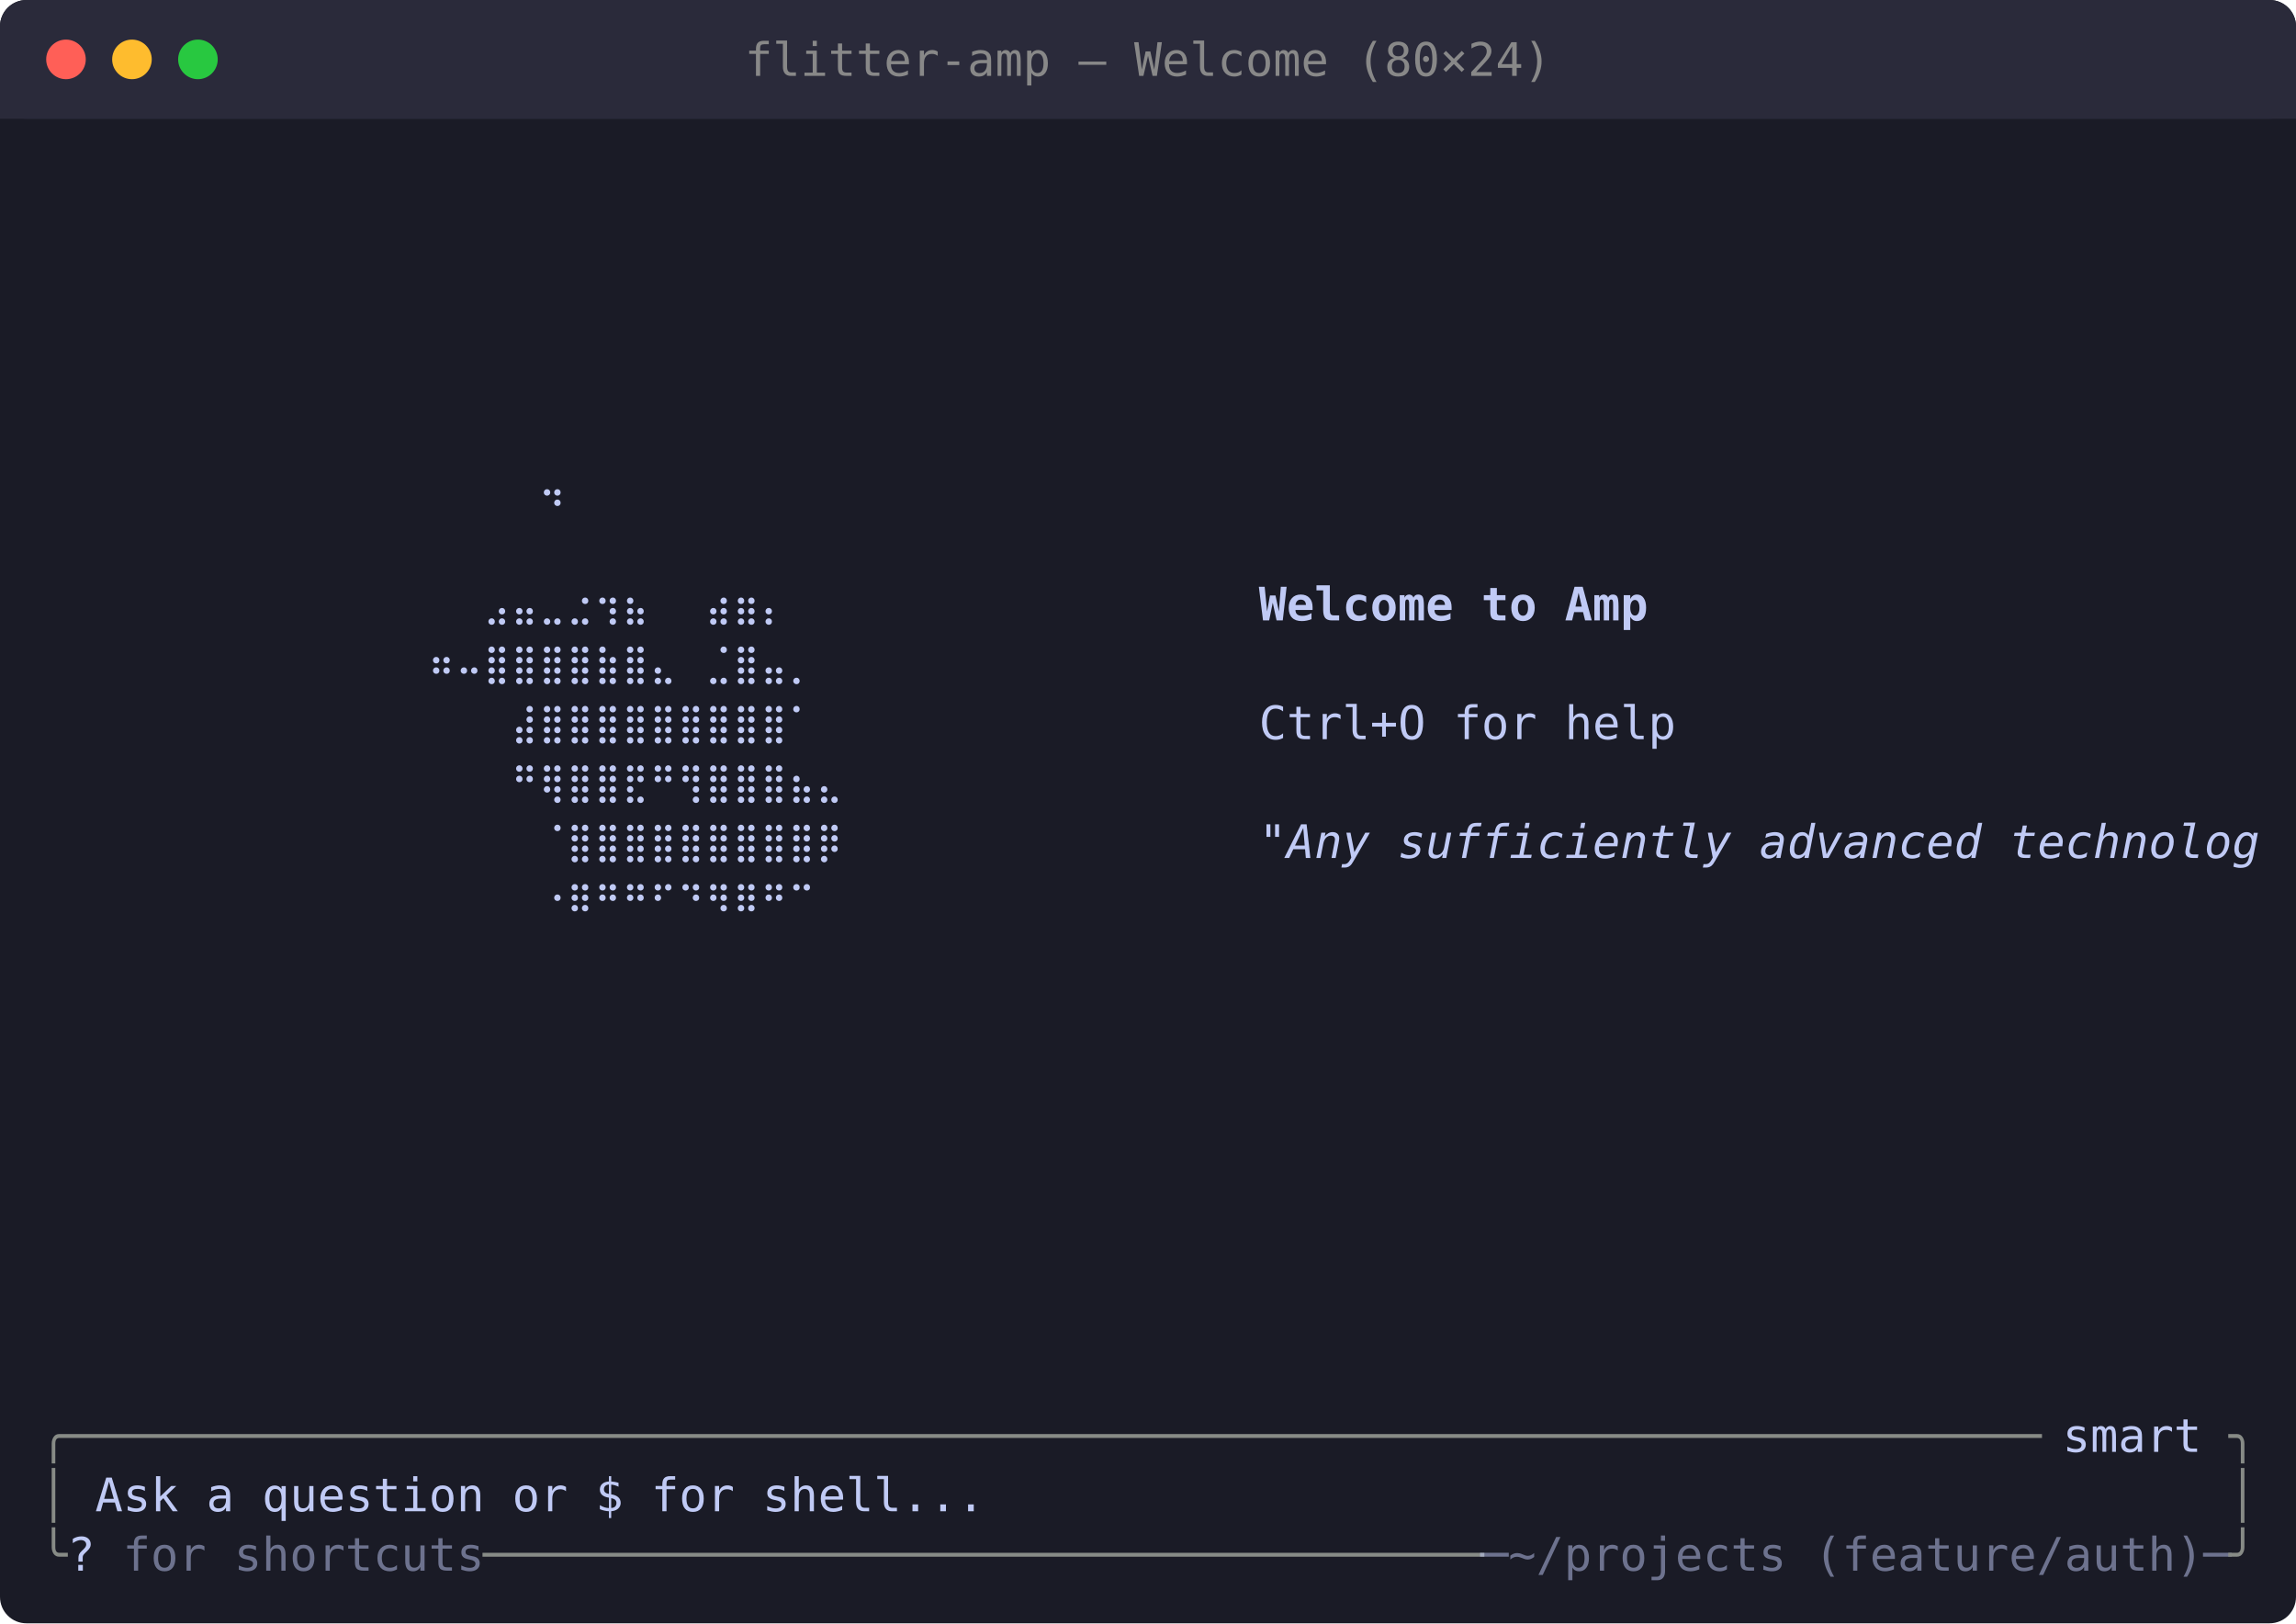
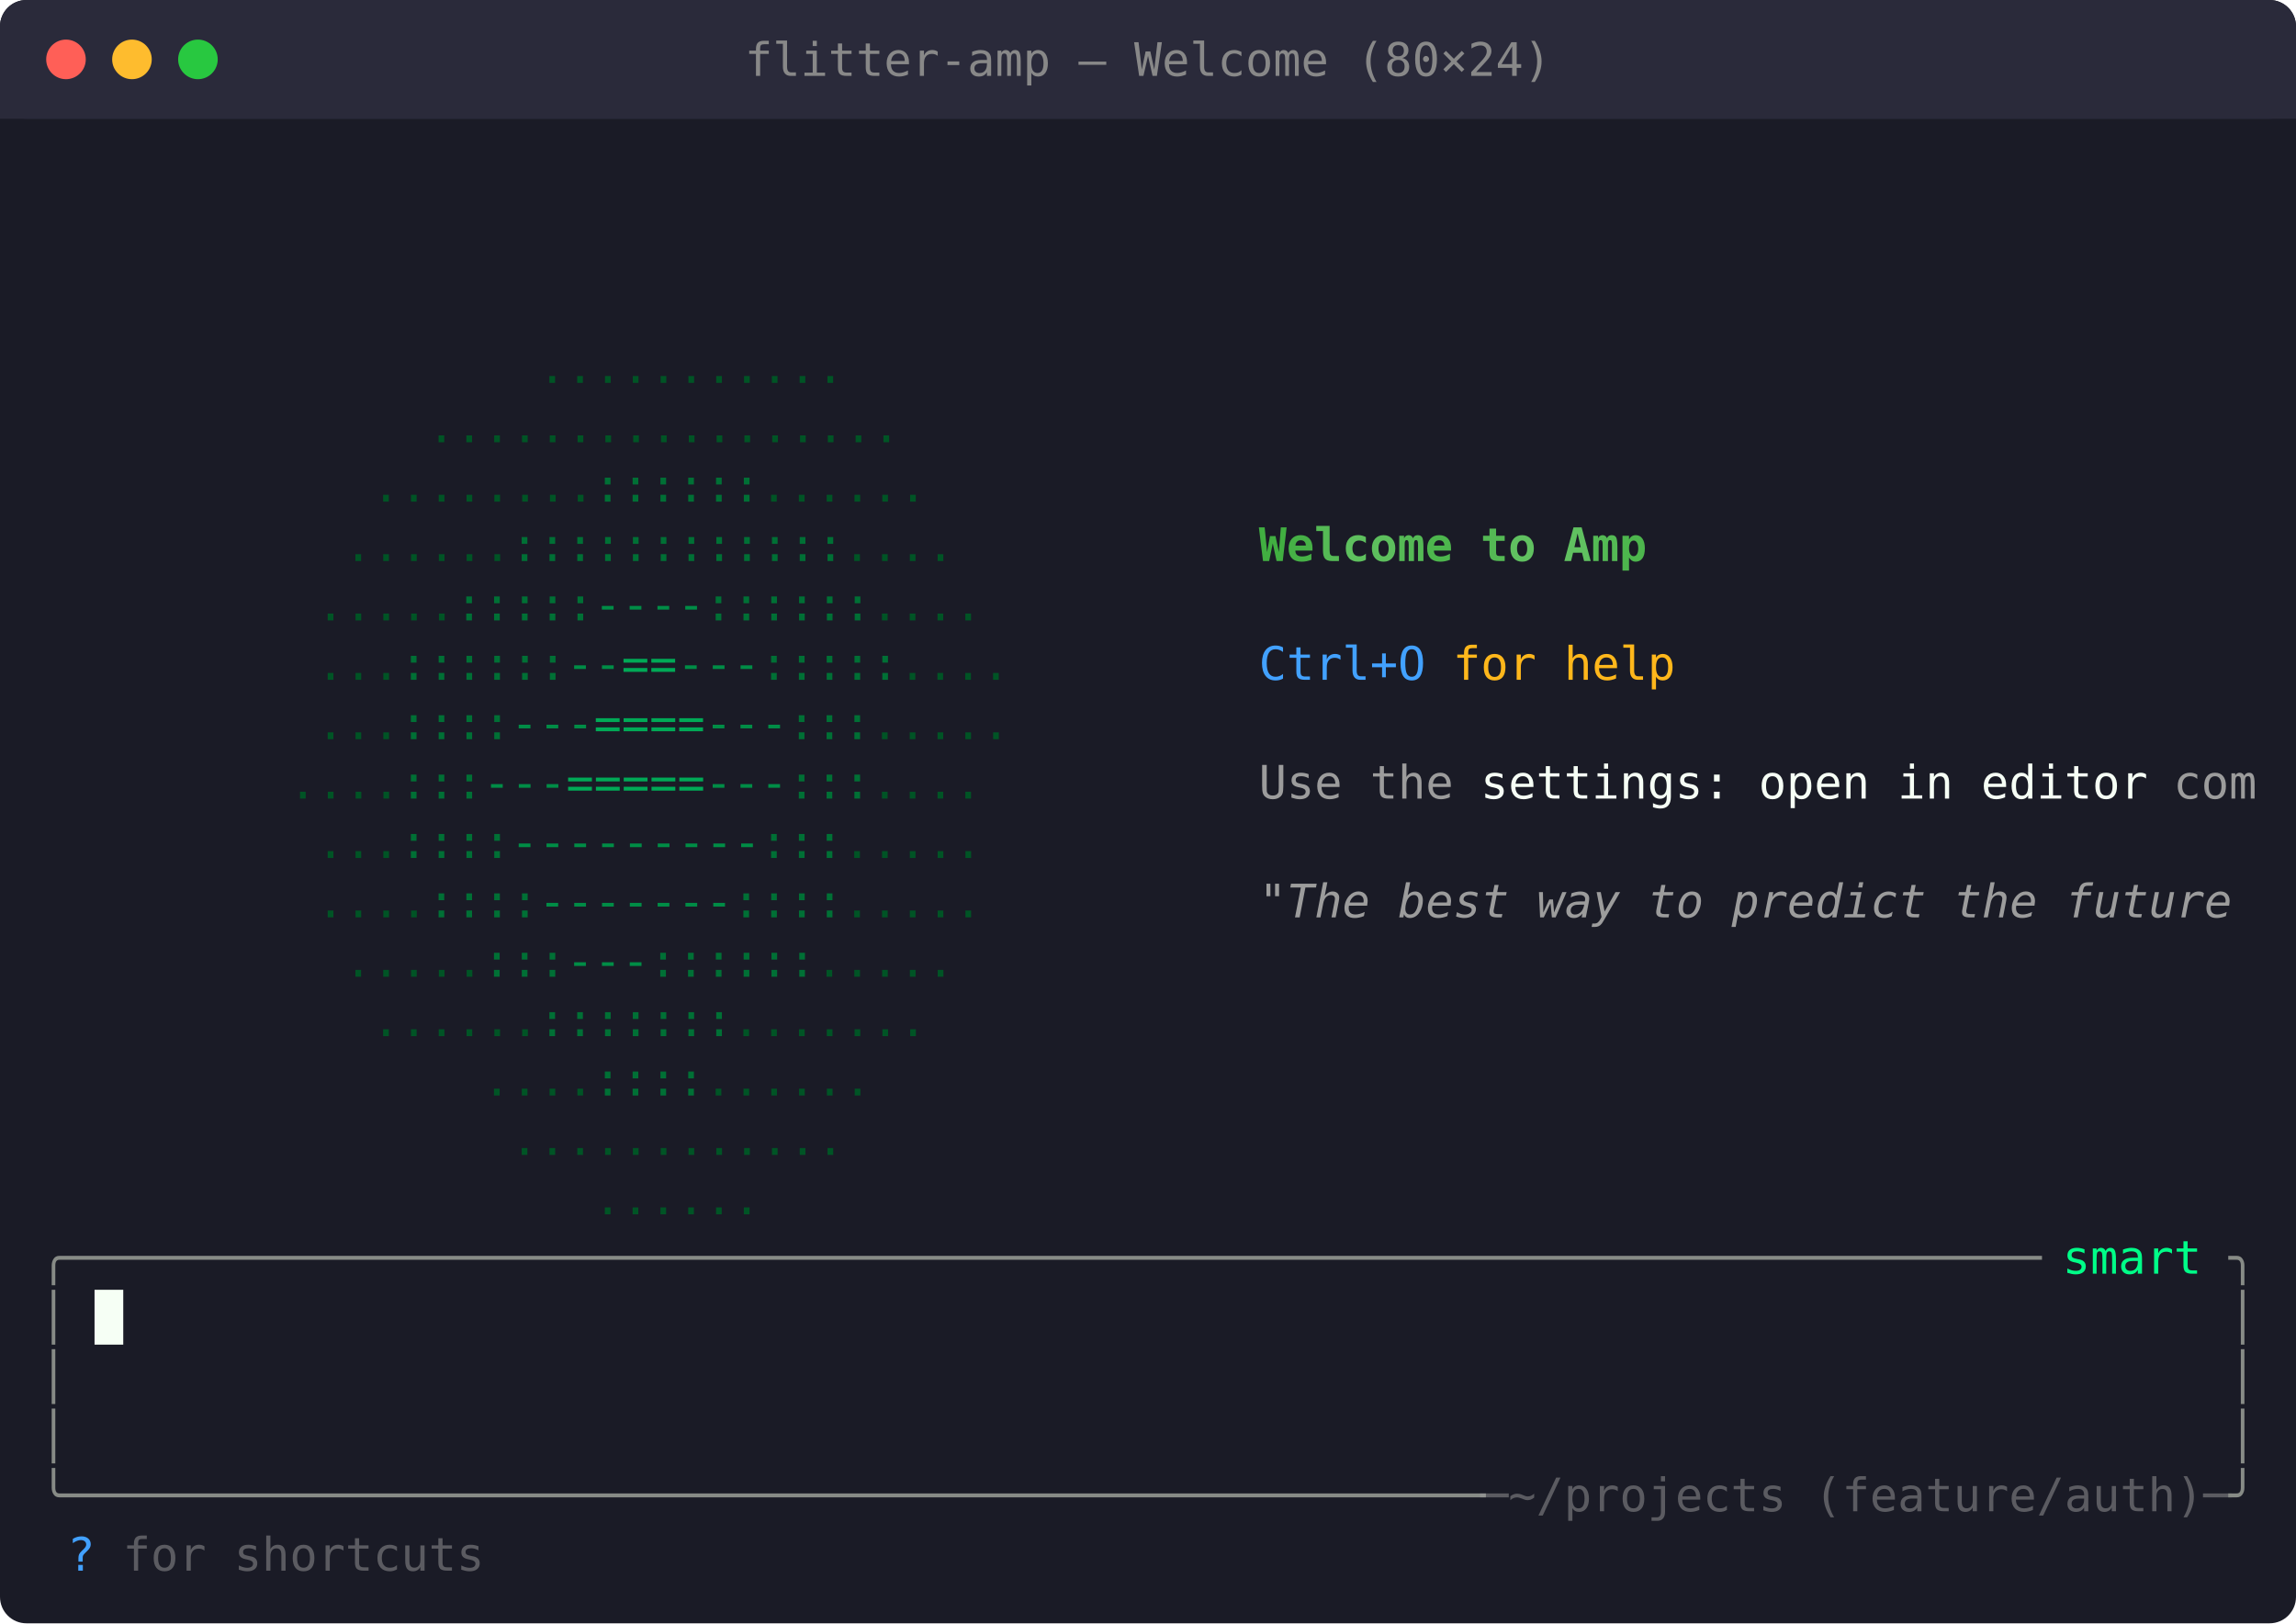
<svg xmlns="http://www.w3.org/2000/svg" viewBox="0 0 696 492" width="696" height="492">
  <defs>
    <style>text { font-family: JetBrains Mono, Menlo, Consolas, monospace; font-size: 14px; }</style>
  </defs>
  <rect width="696" height="492" fill="#1a1b26" rx="8" ry="8" />
  <rect x="0" y="0" width="696" height="36" fill="#2a2a3a" rx="8" ry="8" />
  <rect x="0" y="18" width="696" height="18" fill="#2a2a3a" />
  <circle cx="20" cy="18" r="6" fill="#ff5f57" />
  <circle cx="40" cy="18" r="6" fill="#febc2e" />
  <circle cx="60" cy="18" r="6" fill="#28c840" />
  <text x="348" y="23" text-anchor="middle" font-family="JetBrains Mono, Menlo, Consolas, monospace" font-size="12" fill="#888">flitter-amp — Welcome (80×24)</text>
-   <text x="12" y="152.04" style="fill:#c0caf5" xml:space="preserve">                  ⢤                                                             </text>
-   <text x="12" y="188.04" style="fill:#c0caf5" xml:space="preserve">                ⣠⣤⣀⣐⢲⣦  ⣴⣶⡄                 </text>
-   <text x="381.6" y="188.04" style="fill:#c0caf5;font-weight:bold" xml:space="preserve">Welcome to Amp</text>
-   <text x="12" y="206.04" style="fill:#c0caf5" xml:space="preserve">              ⠶⠤⣿⣿⣿⣿⣷⣿⣄ ⣈⣿⣤⡀                                                    </text>
-   <text x="12" y="224.04" style="fill:#c0caf5" xml:space="preserve">                 ⣼⣿⣿⣿⣿⣿⣿⣿⣿⣿⠁                Ctrl+O for help                     </text>
-   <text x="12" y="242.04" style="fill:#c0caf5" xml:space="preserve">                 ⠛⢿⣿⣿⣟⠛⢻⣿⣿⣿⣦⣄                                                   </text>
-   <text x="12" y="260.04" style="fill:#c0caf5" xml:space="preserve">                  ⠈⣿⣿⣿⣿⣿⣿⣿⣿⣿⡿               </text>
-   <text x="381.6" y="260.04" style="fill:#c0caf5;font-style:italic" xml:space="preserve">"Any sufficiently advanced technolog</text>
-   <text x="12" y="278.04" style="fill:#c0caf5" xml:space="preserve">                  ⠐⠿⠛⠛⠋⠙⠻⠿⠛⠉                                                    </text>
-   <text x="12" y="440.04" style="fill:#878b86" xml:space="preserve">╭───────────────────────────────────────────────────────────────────────</text>
-   <text x="616.8" y="440.04" style="fill:#c0caf5" xml:space="preserve"> smart </text>
-   <text x="675.6" y="440.04" style="fill:#878b86" xml:space="preserve">╮</text>
-   <text x="12" y="458.04" style="fill:#878b86" xml:space="preserve">│</text>
-   <text x="20.4" y="458.04" style="fill:#c0caf5" xml:space="preserve"> Ask a question or $ for shell...                                             </text>
-   <text x="675.6" y="458.04" style="fill:#878b86" xml:space="preserve">│</text>
-   <text x="12" y="476.04" style="fill:#878b86" xml:space="preserve">╰</text>
-   <text x="20.4" y="476.04" style="fill:#c0caf5" xml:space="preserve">?</text>
-   <text x="28.8" y="476.04" style="fill:#c0caf5;opacity:0.5" xml:space="preserve"> for shortcuts</text>
-   <text x="146.4" y="476.04" style="fill:#878b86" xml:space="preserve">────────────────────────────────────</text>
-   <text x="448.8" y="476.04" style="fill:#c0caf5;opacity:0.5" xml:space="preserve">─~/projects (feature/auth)─</text>
-   <text x="675.6" y="476.04" style="fill:#878b86" xml:space="preserve">╯</text>
+   <text x="163.2" y="116.04" style="fill:#005425" xml:space="preserve">...........</text>
+   <text x="129.6" y="134.04" style="fill:#005425" xml:space="preserve">.................</text>
+   <text x="112.8" y="152.04" style="fill:#005425" xml:space="preserve">........</text>
+   <text x="180" y="152.04" style="fill:#007035" xml:space="preserve">::::::</text>
+   <text x="230.4" y="152.04" style="fill:#005425" xml:space="preserve">......</text>
+   <text x="104.4" y="170.04" style="fill:#005425" xml:space="preserve">......</text>
+   <text x="154.8" y="170.04" style="fill:#007035" xml:space="preserve">::::::::::::</text>
+   <text x="255.6" y="170.04" style="fill:#005425" xml:space="preserve">....</text>
+   <text x="381.6" y="170.04" style="fill:#41ae41;font-weight:bold" xml:space="preserve">W</text>
+   <text x="390" y="170.04" style="fill:#46b146;font-weight:bold" xml:space="preserve">e</text>
+   <text x="398.4" y="170.04" style="fill:#55ba55;font-weight:bold" xml:space="preserve">l</text>
+   <text x="406.8" y="170.04" style="fill:#5ec05e;font-weight:bold" xml:space="preserve">c</text>
+   <text x="415.2" y="170.04" style="fill:#5dbf5d;font-weight:bold" xml:space="preserve">o</text>
+   <text x="423.6" y="170.04" style="fill:#55ba55;font-weight:bold" xml:space="preserve">m</text>
+   <text x="432" y="170.04" style="fill:#4db64d;font-weight:bold" xml:space="preserve">e</text>
+   <text x="448.8" y="170.04" style="fill:#54b954;font-weight:bold" xml:space="preserve">t</text>
+   <text x="457.2" y="170.04" style="fill:#60c160;font-weight:bold" xml:space="preserve">o</text>
+   <text x="474" y="170.04" style="fill:#60c160;font-weight:bold" xml:space="preserve">A</text>
+   <text x="482.4" y="170.04" style="fill:#54ba54;font-weight:bold" xml:space="preserve">m</text>
+   <text x="490.8" y="170.04" style="fill:#4db64d;font-weight:bold" xml:space="preserve">p</text>
+   <text x="96" y="188.04" style="fill:#005425" xml:space="preserve">.....</text>
+   <text x="138" y="188.04" style="fill:#007035" xml:space="preserve">:::::</text>
+   <text x="180" y="188.04" style="fill:#008d46" xml:space="preserve">----</text>
+   <text x="213.6" y="188.04" style="fill:#007035" xml:space="preserve">::::::</text>
+   <text x="264" y="188.04" style="fill:#005425" xml:space="preserve">....</text>
+   <text x="96" y="206.04" style="fill:#005425" xml:space="preserve">...</text>
+   <text x="121.2" y="206.04" style="fill:#007035" xml:space="preserve">::::::</text>
+   <text x="171.6" y="206.04" style="fill:#008d46" xml:space="preserve">--</text>
+   <text x="188.4" y="206.04" style="fill:#00a956" xml:space="preserve">==</text>
+   <text x="205.2" y="206.04" style="fill:#008d46" xml:space="preserve">---</text>
+   <text x="230.4" y="206.04" style="fill:#007035" xml:space="preserve">:::::</text>
+   <text x="272.4" y="206.04" style="fill:#005425" xml:space="preserve">....</text>
+   <text x="381.6" y="206.04" style="fill:#42a1ff" xml:space="preserve">Ctrl+O</text>
+   <text x="432" y="206.04" style="fill:#ffb71b" xml:space="preserve"> for help</text>
+   <text x="96" y="224.04" style="fill:#005425" xml:space="preserve">...</text>
+   <text x="121.2" y="224.04" style="fill:#007035" xml:space="preserve">::::</text>
+   <text x="154.8" y="224.04" style="fill:#008d46" xml:space="preserve">---</text>
+   <text x="180" y="224.04" style="fill:#00a956" xml:space="preserve">====</text>
+   <text x="213.6" y="224.04" style="fill:#008d46" xml:space="preserve">---</text>
+   <text x="238.8" y="224.04" style="fill:#007035" xml:space="preserve">:::</text>
+   <text x="264" y="224.04" style="fill:#005425" xml:space="preserve">.....</text>
+   <text x="87.6" y="242.04" style="fill:#005425" xml:space="preserve">....</text>
+   <text x="121.2" y="242.04" style="fill:#007035" xml:space="preserve">:::</text>
+   <text x="146.4" y="242.04" style="fill:#008d46" xml:space="preserve">---</text>
+   <text x="171.6" y="242.04" style="fill:#00a956" xml:space="preserve">=====</text>
+   <text x="213.6" y="242.04" style="fill:#008d46" xml:space="preserve">---</text>
+   <text x="238.8" y="242.04" style="fill:#007035" xml:space="preserve">:::</text>
+   <text x="264" y="242.04" style="fill:#005425" xml:space="preserve">....</text>
+   <text x="381.6" y="242.04" style="fill:#9c9c9c" xml:space="preserve">Use the </text>
+   <text x="448.8" y="242.04" style="fill:#f6fff5" xml:space="preserve">settings: open in editor</text>
+   <text x="650.4" y="242.04" style="fill:#9c9c9c" xml:space="preserve"> com</text>
+   <text x="96" y="260.04" style="fill:#005425" xml:space="preserve">...</text>
+   <text x="121.2" y="260.04" style="fill:#007035" xml:space="preserve">::::</text>
+   <text x="154.8" y="260.04" style="fill:#008d46" xml:space="preserve">---------</text>
+   <text x="230.4" y="260.04" style="fill:#007035" xml:space="preserve">:::</text>
+   <text x="255.6" y="260.04" style="fill:#005425" xml:space="preserve">.....</text>
+   <text x="96" y="278.04" style="fill:#005425" xml:space="preserve">....</text>
+   <text x="129.6" y="278.04" style="fill:#007035" xml:space="preserve">::::</text>
+   <text x="163.2" y="278.04" style="fill:#008d46" xml:space="preserve">-------</text>
+   <text x="222" y="278.04" style="fill:#007035" xml:space="preserve">::::</text>
+   <text x="255.6" y="278.04" style="fill:#005425" xml:space="preserve">.....</text>
+   <text x="381.6" y="278.04" style="fill:#9c9c9c;font-style:italic" xml:space="preserve">"The best way to predict the future </text>
+   <text x="104.4" y="296.04" style="fill:#005425" xml:space="preserve">.....</text>
+   <text x="146.4" y="296.04" style="fill:#007035" xml:space="preserve">:::</text>
+   <text x="171.6" y="296.04" style="fill:#008d46" xml:space="preserve">---</text>
+   <text x="196.8" y="296.04" style="fill:#007035" xml:space="preserve">::::::</text>
+   <text x="247.2" y="296.04" style="fill:#005425" xml:space="preserve">.....</text>
+   <text x="112.8" y="314.04" style="fill:#005425" xml:space="preserve">......</text>
+   <text x="163.2" y="314.04" style="fill:#007035" xml:space="preserve">:::::::</text>
+   <text x="222" y="314.04" style="fill:#005425" xml:space="preserve">.......</text>
+   <text x="146.4" y="332.04" style="fill:#005425" xml:space="preserve">....</text>
+   <text x="180" y="332.04" style="fill:#007035" xml:space="preserve">::::</text>
+   <text x="213.6" y="332.04" style="fill:#005425" xml:space="preserve">......</text>
+   <text x="154.8" y="350.04" style="fill:#005425" xml:space="preserve">............</text>
+   <text x="180" y="368.04" style="fill:#005425" xml:space="preserve">......</text>
+   <text x="12" y="386.04" style="fill:#878b86" xml:space="preserve">╭───────────────────────────────────────────────────────────────────────</text>
+   <text x="616.8" y="386.04" style="fill:#00ff88" xml:space="preserve"> smart </text>
+   <text x="675.6" y="386.04" style="fill:#878b86" xml:space="preserve">╮</text>
+   <text x="12" y="404.04" style="fill:#878b86" xml:space="preserve">│</text>
+   <text x="28.8" y="404.04" style="fill:#f6fff5" xml:space="preserve">█</text>
+   <text x="675.6" y="404.04" style="fill:#878b86" xml:space="preserve">│</text>
+   <text x="12" y="422.04" style="fill:#878b86" xml:space="preserve">│</text>
+   <text x="675.6" y="422.04" style="fill:#878b86" xml:space="preserve">│</text>
+   <text x="12" y="440.04" style="fill:#878b86" xml:space="preserve">│</text>
+   <text x="675.6" y="440.04" style="fill:#878b86" xml:space="preserve">│</text>
+   <text x="12" y="458.04" style="fill:#878b86" xml:space="preserve">╰───────────────────────────────────────────────────</text>
+   <text x="448.8" y="458.04" style="fill:#9c9c9c;opacity:0.5" xml:space="preserve">─~/projects (feature/auth)─</text>
+   <text x="675.6" y="458.04" style="fill:#878b86" xml:space="preserve">╯</text>
+   <text x="20.4" y="476.04" style="fill:#42a1ff" xml:space="preserve">?</text>
+   <text x="28.8" y="476.04" style="fill:#9c9c9c;opacity:0.5" xml:space="preserve"> for shortcuts</text>
</svg>
